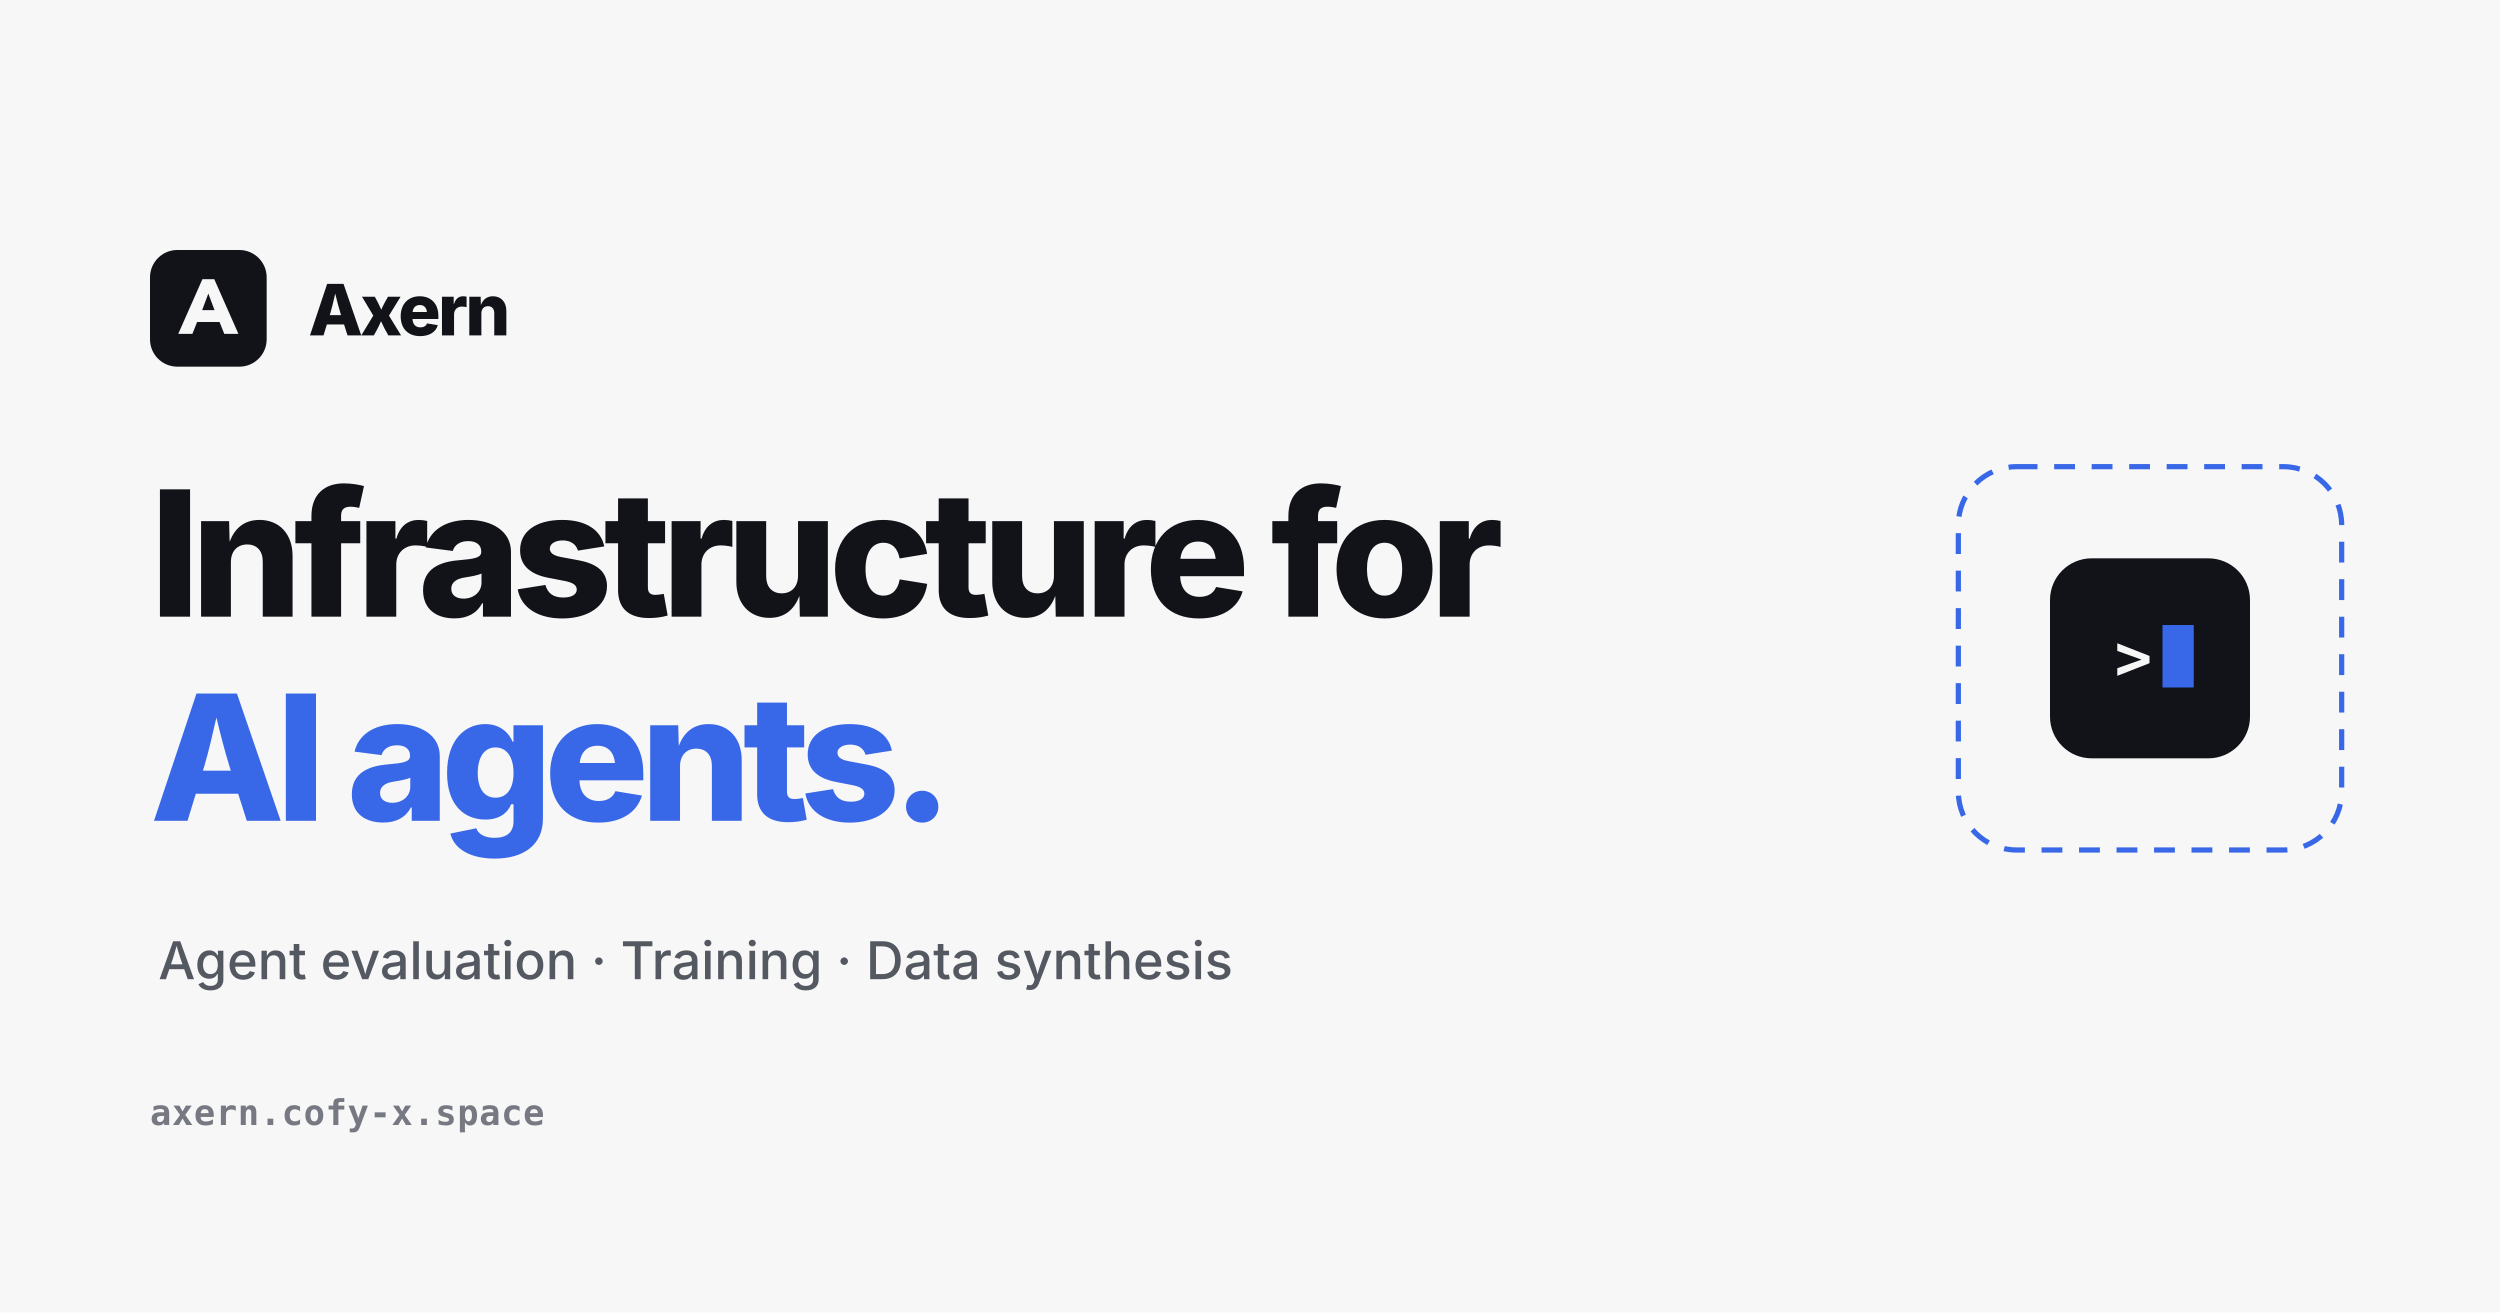
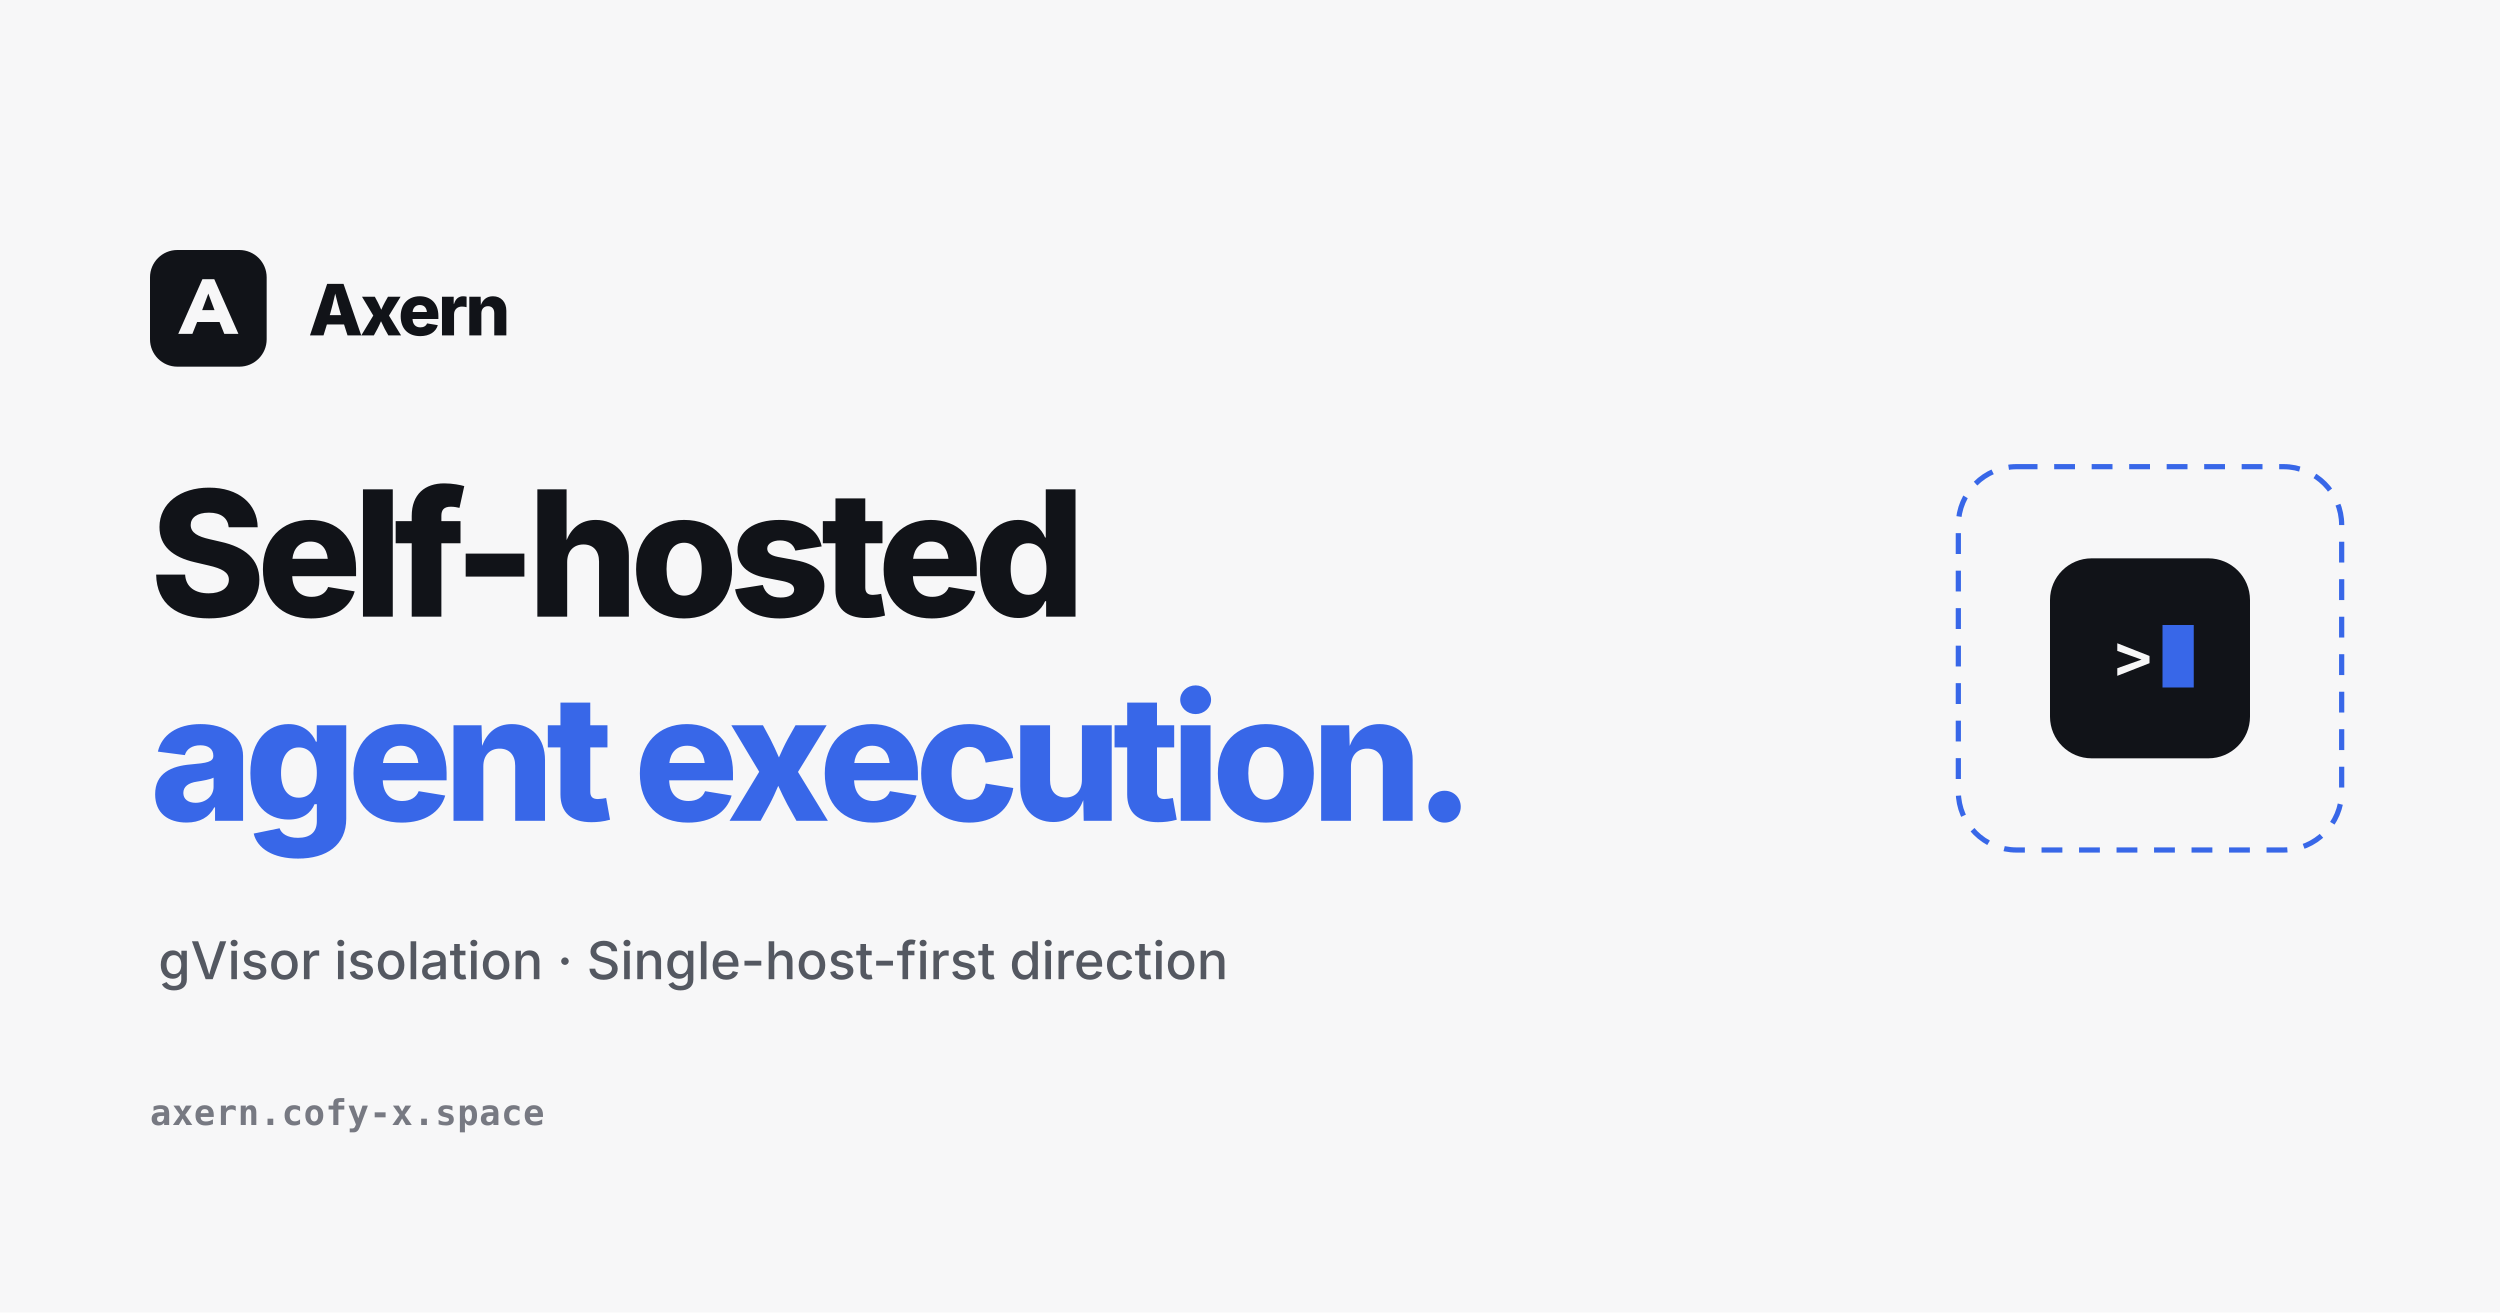
<svg xmlns="http://www.w3.org/2000/svg" viewBox="0 0 1200 630" role="img" aria-labelledby="title description">
  <rect width="1200" height="630" fill="#f7f7f8" />
  <g transform="translate(72 120)">
    <g transform="scale(.875)">
      <rect width="64" height="64" rx="15" fill="#111318" />
      <path d="M15.5 46 28.75 16h6.5L48.5 46h-7.75l-2.6-6.5h-12.3L23.25 46H15.5Zm13.1-13h6.8L32 23.9 28.6 33Z" fill="#f7f7f8" />
    </g>
    <text x="76" y="41" fill="#111318" font-family="Inter, ui-sans-serif, system-ui, sans-serif" font-size="34" font-weight="760" letter-spacing="-1.3">Axern</text>
  </g>
  <g font-family="Inter, ui-sans-serif, system-ui, sans-serif" font-size="84" font-weight="760" letter-spacing="-4.2">
-     <text x="72" y="296" fill="#111318">Infrastructure for</text>
-     <text x="72" y="394" fill="#3867e8">AI agents.</text>
+     <text x="72" y="296" fill="#111318">Self-hosted</text>
+     <text x="72" y="394" fill="#3867e8">agent execution.</text>
  </g>
-   <text x="76" y="470" fill="#545861" font-family="Inter, ui-sans-serif, system-ui, sans-serif" font-size="25" font-weight="500">Agent evaluation · Training · Data synthesis</text>
+   <text x="76" y="470" fill="#545861" font-family="Inter, ui-sans-serif, system-ui, sans-serif" font-size="25" font-weight="500">gVisor isolation · Single-host-first direction</text>
  <text x="72" y="540" fill="#777982" font-family="ui-monospace, SFMono-Regular, Menlo, monospace" font-size="17" font-weight="600" letter-spacing="0.3">axern.cofy-x.space</text>
  <g id="sandbox-motif">
    <rect x="940" y="224" width="184" height="184" rx="28" fill="none" stroke="#3867e8" stroke-width="2.5" stroke-dasharray="10 8" />
    <rect x="984" y="268" width="96" height="96" rx="20" fill="#111318" />
    <text x="1015" y="326" fill="#f7f7f8" font-family="ui-monospace, SFMono-Regular, Menlo, monospace" font-size="30" font-weight="600">&gt;</text>
    <rect x="1038" y="300" width="15" height="30" fill="#3867e8" />
  </g>
</svg>
